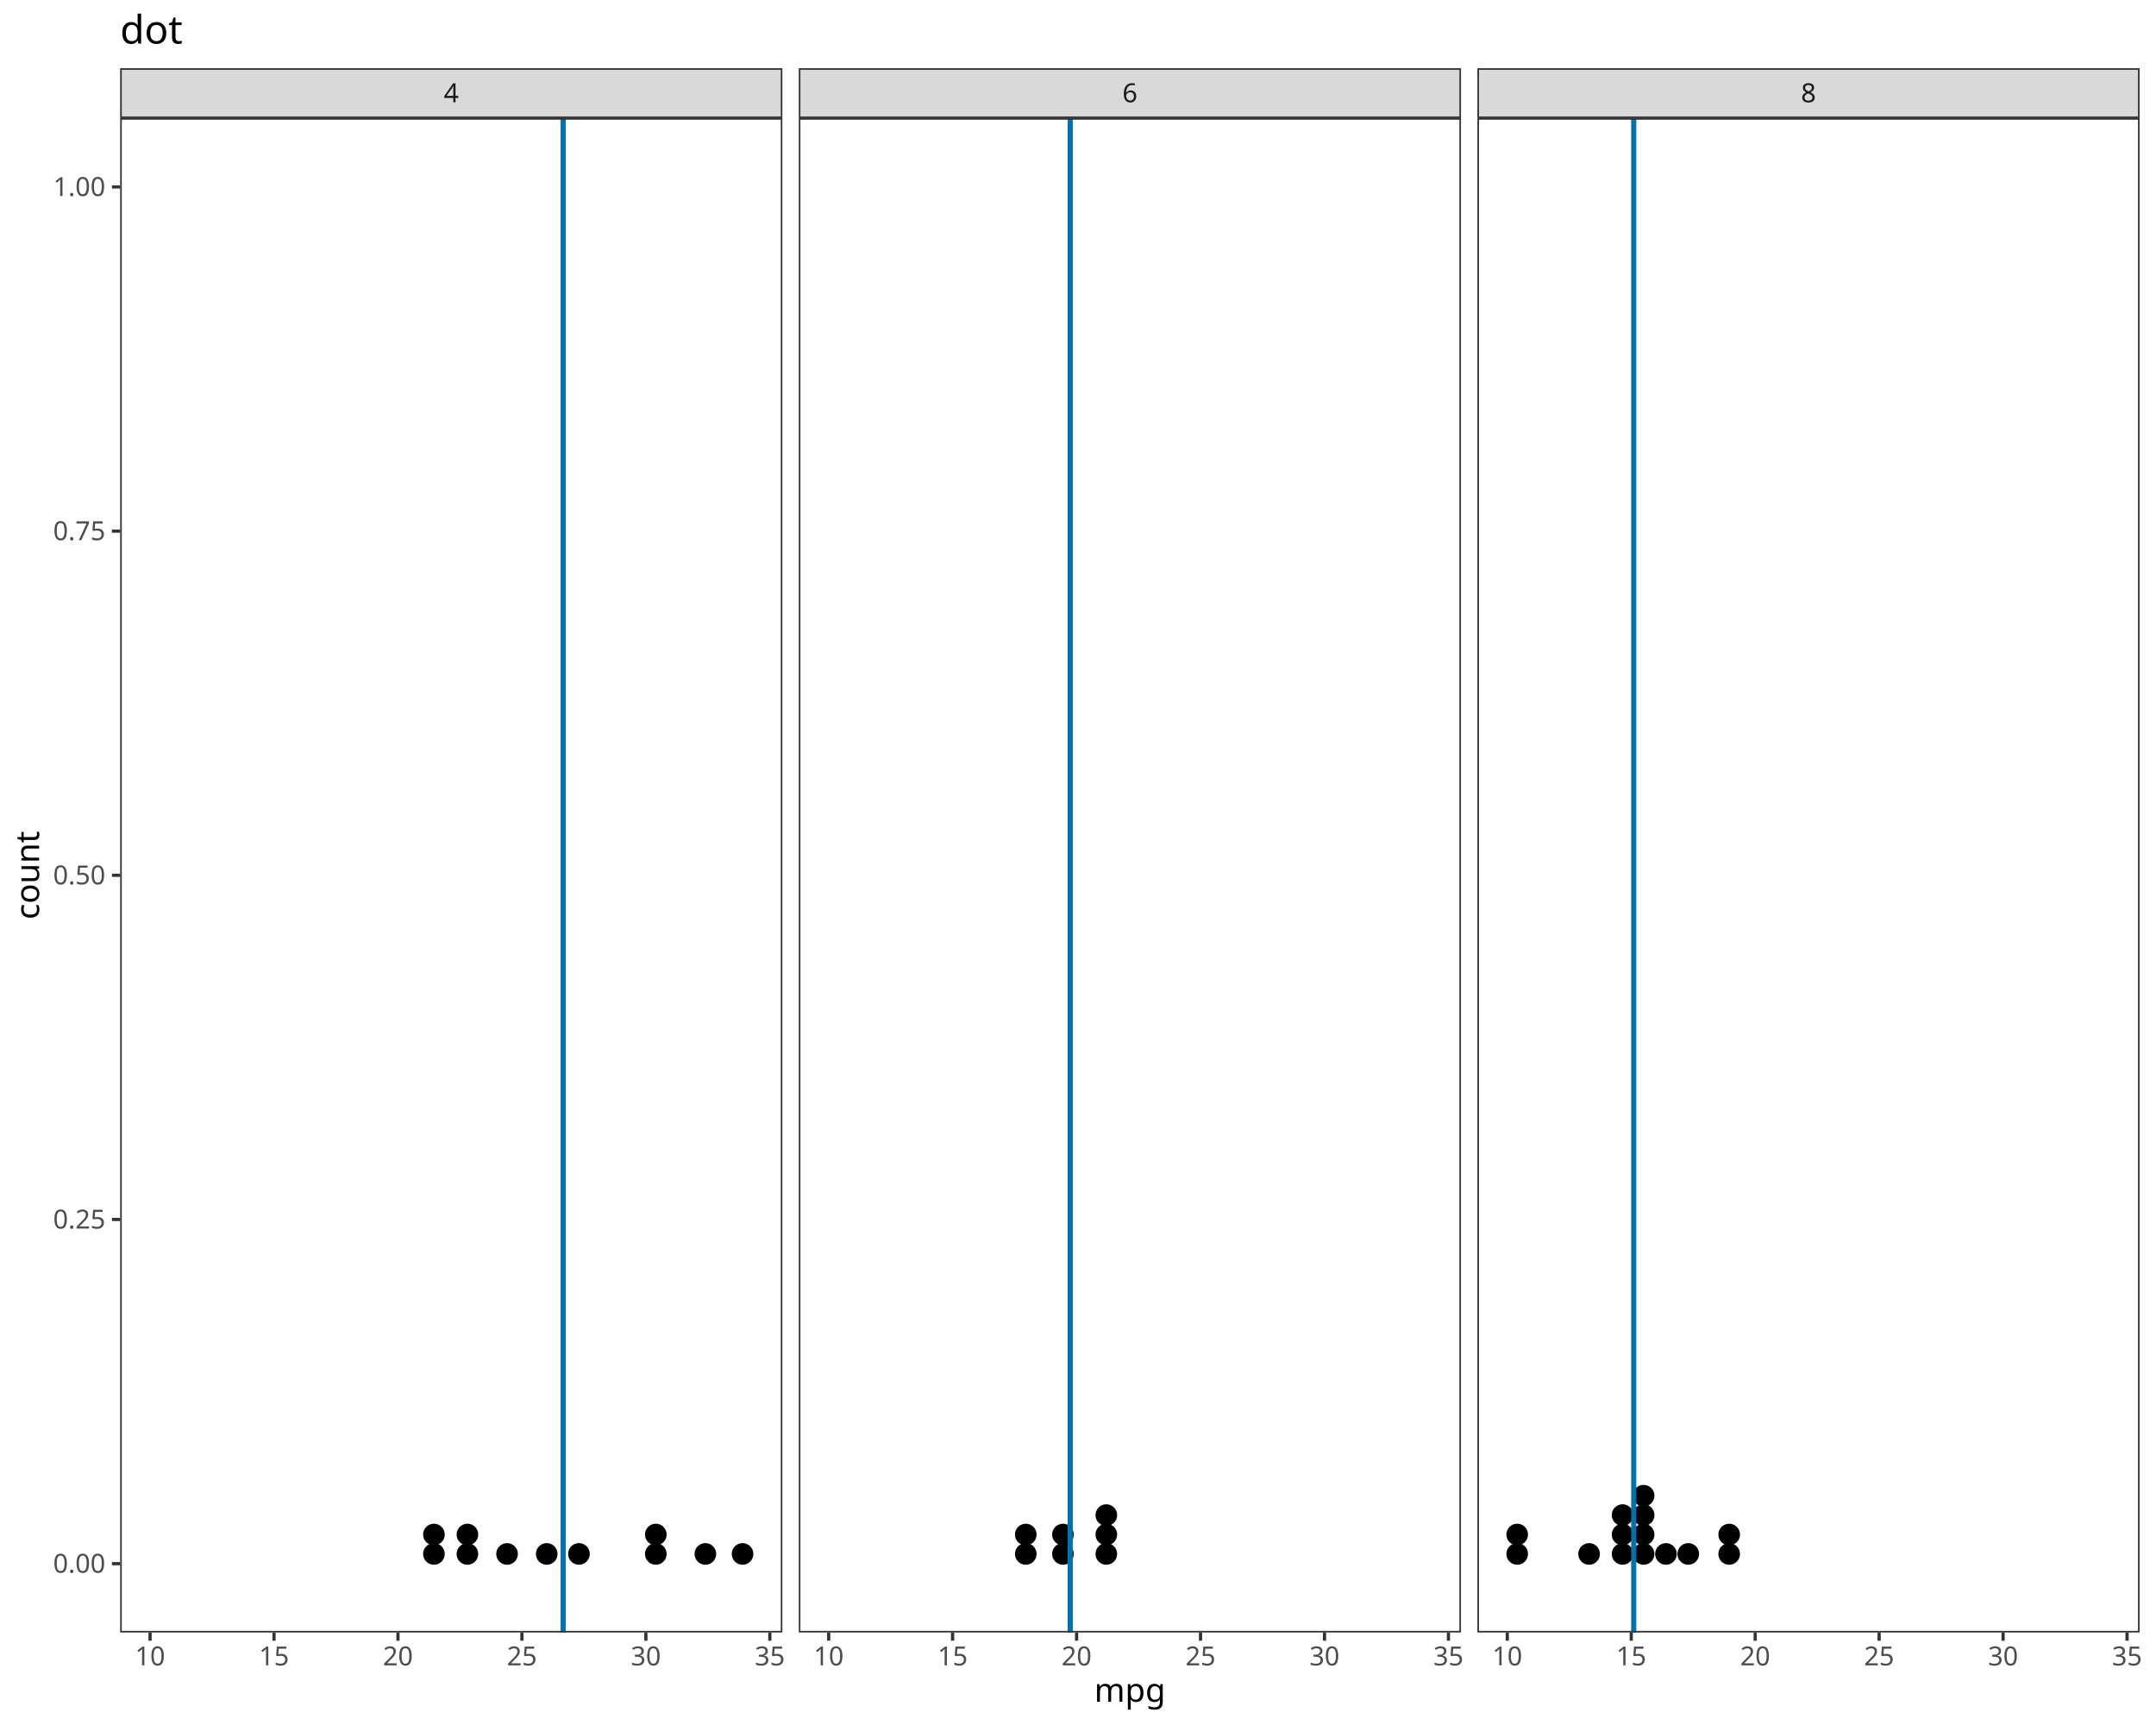
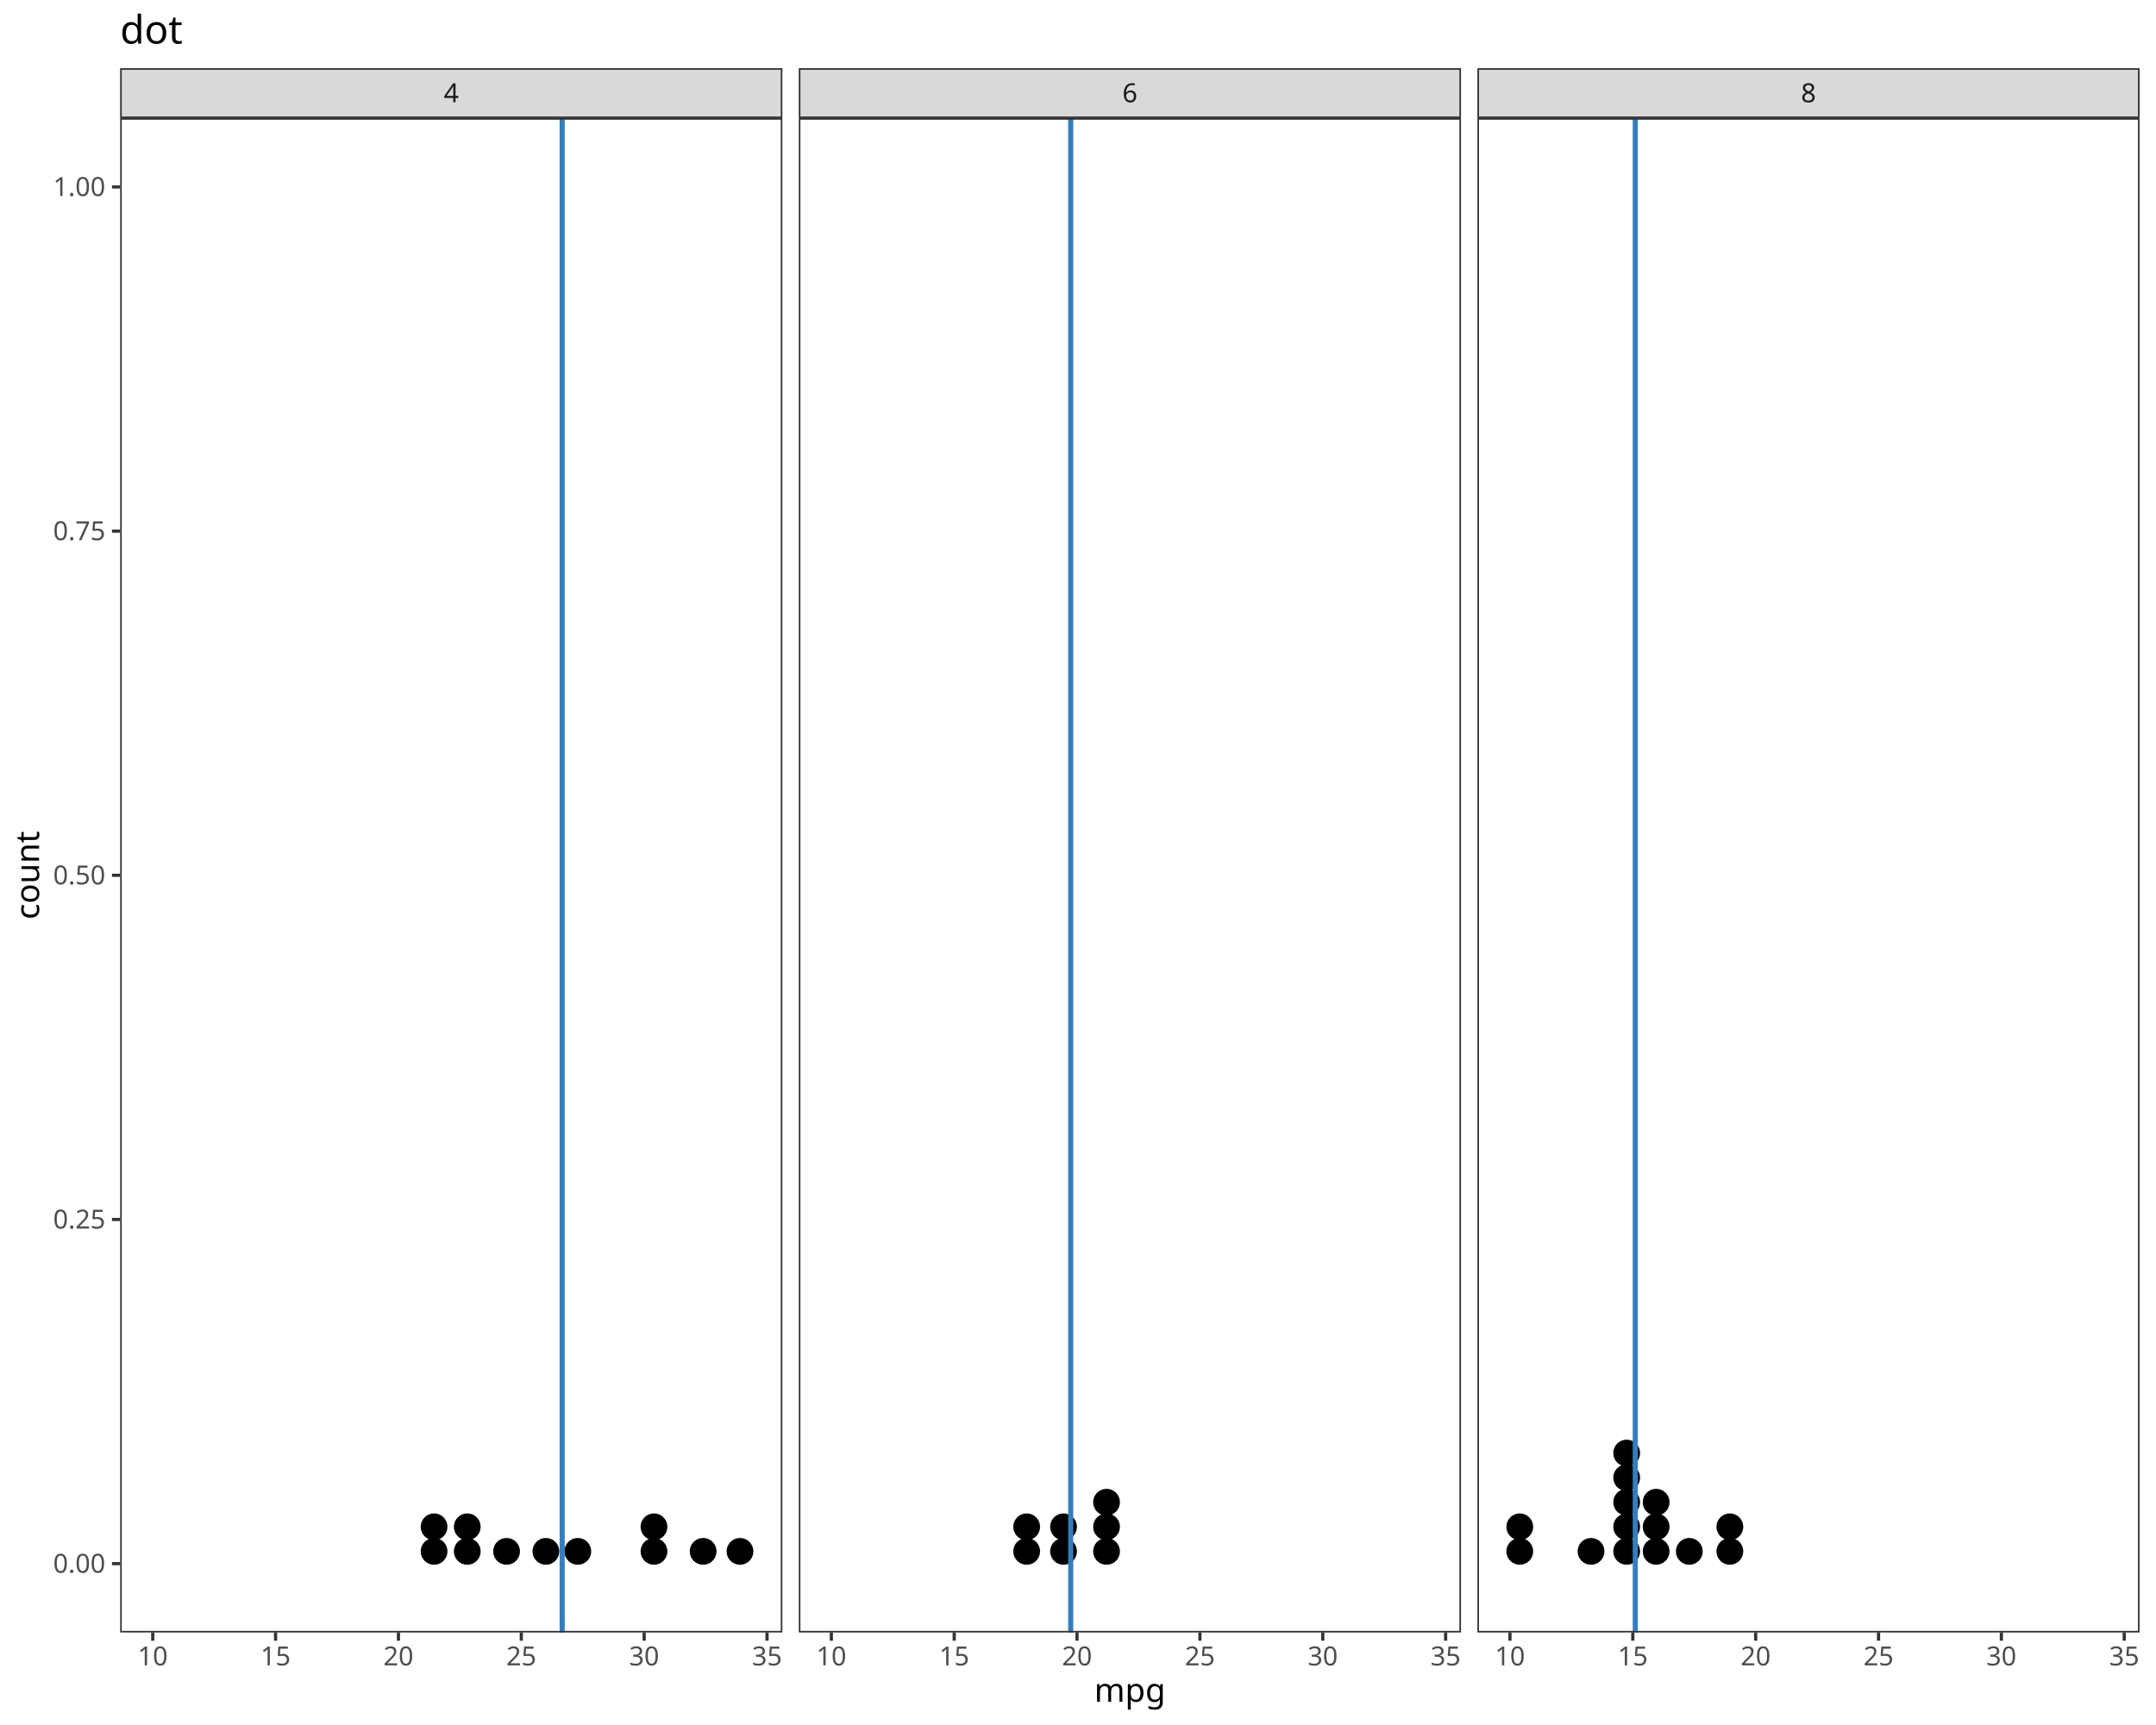
<svg xmlns="http://www.w3.org/2000/svg" class="svglite" data-engine-version="2.0" width="720.00pt" height="576.00pt" viewBox="0 0 720.00 576.00">
  <defs>
    <style type="text/css">
    .svglite line, .svglite polyline, .svglite polygon, .svglite path, .svglite rect, .svglite circle {
      fill: none;
      stroke: #000000;
      stroke-linecap: round;
      stroke-linejoin: round;
      stroke-miterlimit: 10.00;
    }
  </style>
  </defs>
  <rect width="100%" height="100%" style="stroke: none; fill: #FFFFFF;" />
  <defs>
    <clipPath id="cpMC4wMHw3MjAuMDB8MC4wMHw1NzYuMDA=">
      <rect x="0.00" y="0.00" width="720.00" height="576.00" />
    </clipPath>
  </defs>
  <g clip-path="url(#cpMC4wMHw3MjAuMDB8MC4wMHw1NzYuMDA=)">
    <rect x="0.00" y="0.00" width="720.00" height="576.00" style="stroke-width: 1.07; stroke: #FFFFFF; fill: #FFFFFF;" />
  </g>
  <defs>
    <clipPath id="cpNDAuMTN8MjYxLjI4fDM5LjQzfDU0NS4xMQ==">
      <rect x="40.13" y="39.43" width="221.14" height="505.68" />
    </clipPath>
  </defs>
  <g clip-path="url(#cpNDAuMTN8MjYxLjI4fDM5LjQzfDU0NS4xMQ==)">
    <rect x="40.13" y="39.43" width="221.14" height="505.68" style="stroke-width: 1.07; stroke: none; fill: #FFFFFF;" />
-     <circle cx="144.91" cy="518.88" r="3.24" style="stroke-width: 0.75; fill: #000000;" />
-     <circle cx="144.91" cy="512.40" r="3.24" style="stroke-width: 0.75; fill: #000000;" />
-     <circle cx="156.09" cy="518.88" r="3.24" style="stroke-width: 0.75; fill: #000000;" />
-     <circle cx="156.09" cy="512.40" r="3.24" style="stroke-width: 0.75; fill: #000000;" />
-     <circle cx="169.33" cy="518.88" r="3.24" style="stroke-width: 0.75; fill: #000000;" />
-     <circle cx="182.58" cy="518.88" r="3.24" style="stroke-width: 0.75; fill: #000000;" />
-     <circle cx="193.34" cy="518.88" r="3.24" style="stroke-width: 0.75; fill: #000000;" />
-     <circle cx="219.01" cy="518.88" r="3.24" style="stroke-width: 0.75; fill: #000000;" />
-     <circle cx="219.01" cy="512.40" r="3.24" style="stroke-width: 0.75; fill: #000000;" />
-     <circle cx="235.56" cy="518.88" r="3.24" style="stroke-width: 0.75; fill: #000000;" />
-     <circle cx="247.98" cy="518.88" r="3.24" style="stroke-width: 0.75; fill: #000000;" />
-     <line x1="188.07" y1="545.11" x2="188.07" y2="39.43" style="stroke-width: 1.71; stroke: #0072B2; stroke-linecap: butt;" />
+     <circle cx="144.96" cy="518.02" r="4.10" style="stroke-width: 0.75; fill: #000000;" />
+     <circle cx="144.96" cy="509.82" r="4.10" style="stroke-width: 0.75; fill: #000000;" />
+     <circle cx="156.04" cy="518.02" r="4.10" style="stroke-width: 0.75; fill: #000000;" />
+     <circle cx="156.04" cy="509.82" r="4.10" style="stroke-width: 0.75; fill: #000000;" />
+     <circle cx="169.17" cy="518.02" r="4.10" style="stroke-width: 0.75; fill: #000000;" />
+     <circle cx="182.30" cy="518.02" r="4.10" style="stroke-width: 0.75; fill: #000000;" />
+     <circle cx="192.96" cy="518.02" r="4.10" style="stroke-width: 0.75; fill: #000000;" />
+     <circle cx="218.40" cy="518.02" r="4.10" style="stroke-width: 0.75; fill: #000000;" />
+     <circle cx="218.40" cy="509.82" r="4.10" style="stroke-width: 0.75; fill: #000000;" />
+     <circle cx="234.81" cy="518.02" r="4.10" style="stroke-width: 0.75; fill: #000000;" />
+     <circle cx="247.12" cy="518.02" r="4.10" style="stroke-width: 0.75; fill: #000000;" />
+     <line x1="187.74" y1="545.11" x2="187.74" y2="39.43" style="stroke-width: 1.71; stroke: #357EBD; stroke-linecap: butt;" />
    <rect x="40.13" y="39.43" width="221.14" height="505.68" style="stroke-width: 1.07; stroke: #333333;" />
  </g>
  <g clip-path="url(#cpMC4wMHw3MjAuMDB8MC4wMHw1NzYuMDA=)">
</g>
  <defs>
    <clipPath id="cpMjY2Ljc2fDQ4Ny45MHwzOS40M3w1NDUuMTE=">
      <rect x="266.76" y="39.43" width="221.14" height="505.68" />
    </clipPath>
  </defs>
  <g clip-path="url(#cpMjY2Ljc2fDQ4Ny45MHwzOS40M3w1NDUuMTE=)">
    <rect x="266.76" y="39.43" width="221.14" height="505.68" style="stroke-width: 1.07; stroke: none; fill: #FFFFFF;" />
-     <circle cx="342.56" cy="518.88" r="3.24" style="stroke-width: 0.75; fill: #000000;" />
-     <circle cx="342.56" cy="512.40" r="3.24" style="stroke-width: 0.75; fill: #000000;" />
-     <circle cx="354.97" cy="518.88" r="3.24" style="stroke-width: 0.75; fill: #000000;" />
-     <circle cx="354.97" cy="512.40" r="3.24" style="stroke-width: 0.75; fill: #000000;" />
-     <circle cx="369.46" cy="518.88" r="3.24" style="stroke-width: 0.75; fill: #000000;" />
-     <circle cx="369.46" cy="512.40" r="3.24" style="stroke-width: 0.75; fill: #000000;" />
-     <circle cx="369.46" cy="505.91" r="3.24" style="stroke-width: 0.75; fill: #000000;" />
-     <line x1="357.40" y1="545.11" x2="357.40" y2="39.43" style="stroke-width: 1.71; stroke: #0072B2; stroke-linecap: butt;" />
+     <circle cx="342.86" cy="518.02" r="4.10" style="stroke-width: 0.75; fill: #000000;" />
+     <circle cx="342.86" cy="509.82" r="4.10" style="stroke-width: 0.75; fill: #000000;" />
+     <circle cx="355.17" cy="518.02" r="4.10" style="stroke-width: 0.75; fill: #000000;" />
+     <circle cx="355.17" cy="509.82" r="4.10" style="stroke-width: 0.75; fill: #000000;" />
+     <circle cx="369.53" cy="518.02" r="4.10" style="stroke-width: 0.75; fill: #000000;" />
+     <circle cx="369.53" cy="509.82" r="4.10" style="stroke-width: 0.75; fill: #000000;" />
+     <circle cx="369.53" cy="501.61" r="4.10" style="stroke-width: 0.75; fill: #000000;" />
+     <line x1="357.57" y1="545.11" x2="357.57" y2="39.43" style="stroke-width: 1.71; stroke: #357EBD; stroke-linecap: butt;" />
    <rect x="266.76" y="39.43" width="221.14" height="505.68" style="stroke-width: 1.07; stroke: #333333;" />
  </g>
  <g clip-path="url(#cpMC4wMHw3MjAuMDB8MC4wMHw1NzYuMDA=)">
</g>
  <defs>
    <clipPath id="cpNDkzLjM4fDcxNC41MnwzOS40M3w1NDUuMTE=">
      <rect x="493.38" y="39.43" width="221.14" height="505.68" />
    </clipPath>
  </defs>
  <g clip-path="url(#cpNDkzLjM4fDcxNC41MnwzOS40M3w1NDUuMTE=)">
    <rect x="493.38" y="39.43" width="221.14" height="505.68" style="stroke-width: 1.07; stroke: none; fill: #FFFFFF;" />
-     <circle cx="506.67" cy="518.88" r="3.24" style="stroke-width: 0.75; fill: #000000;" />
-     <circle cx="506.67" cy="512.40" r="3.24" style="stroke-width: 0.75; fill: #000000;" />
-     <circle cx="530.68" cy="518.88" r="3.24" style="stroke-width: 0.75; fill: #000000;" />
-     <circle cx="541.86" cy="518.88" r="3.24" style="stroke-width: 0.75; fill: #000000;" />
-     <circle cx="541.86" cy="512.40" r="3.24" style="stroke-width: 0.75; fill: #000000;" />
-     <circle cx="541.86" cy="505.91" r="3.24" style="stroke-width: 0.75; fill: #000000;" />
-     <circle cx="548.89" cy="518.88" r="3.24" style="stroke-width: 0.75; fill: #000000;" />
-     <circle cx="548.89" cy="512.40" r="3.24" style="stroke-width: 0.75; fill: #000000;" />
-     <circle cx="548.89" cy="505.91" r="3.24" style="stroke-width: 0.75; fill: #000000;" />
-     <circle cx="548.89" cy="499.43" r="3.24" style="stroke-width: 0.75; fill: #000000;" />
-     <circle cx="556.35" cy="518.88" r="3.24" style="stroke-width: 0.75; fill: #000000;" />
-     <circle cx="563.80" cy="518.88" r="3.24" style="stroke-width: 0.75; fill: #000000;" />
-     <circle cx="577.46" cy="518.88" r="3.24" style="stroke-width: 0.75; fill: #000000;" />
-     <circle cx="577.46" cy="512.40" r="3.24" style="stroke-width: 0.75; fill: #000000;" />
-     <line x1="545.58" y1="545.11" x2="545.58" y2="39.43" style="stroke-width: 1.71; stroke: #0072B2; stroke-linecap: butt;" />
+     <circle cx="507.53" cy="518.02" r="4.10" style="stroke-width: 0.75; fill: #000000;" />
+     <circle cx="507.53" cy="509.82" r="4.10" style="stroke-width: 0.75; fill: #000000;" />
+     <circle cx="531.33" cy="518.02" r="4.10" style="stroke-width: 0.75; fill: #000000;" />
+     <circle cx="543.23" cy="518.02" r="4.10" style="stroke-width: 0.75; fill: #000000;" />
+     <circle cx="543.23" cy="509.82" r="4.10" style="stroke-width: 0.75; fill: #000000;" />
+     <circle cx="543.23" cy="501.61" r="4.10" style="stroke-width: 0.75; fill: #000000;" />
+     <circle cx="543.23" cy="493.41" r="4.10" style="stroke-width: 0.75; fill: #000000;" />
+     <circle cx="543.23" cy="485.20" r="4.10" style="stroke-width: 0.75; fill: #000000;" />
+     <circle cx="553.07" cy="518.02" r="4.10" style="stroke-width: 0.75; fill: #000000;" />
+     <circle cx="553.07" cy="509.82" r="4.10" style="stroke-width: 0.75; fill: #000000;" />
+     <circle cx="553.07" cy="501.61" r="4.10" style="stroke-width: 0.75; fill: #000000;" />
+     <circle cx="564.15" cy="518.02" r="4.10" style="stroke-width: 0.75; fill: #000000;" />
+     <circle cx="577.69" cy="518.02" r="4.10" style="stroke-width: 0.75; fill: #000000;" />
+     <circle cx="577.69" cy="509.82" r="4.10" style="stroke-width: 0.75; fill: #000000;" />
+     <line x1="546.10" y1="545.11" x2="546.10" y2="39.43" style="stroke-width: 1.71; stroke: #357EBD; stroke-linecap: butt;" />
    <rect x="493.38" y="39.43" width="221.14" height="505.68" style="stroke-width: 1.07; stroke: #333333;" />
  </g>
  <g clip-path="url(#cpMC4wMHw3MjAuMDB8MC4wMHw1NzYuMDA=)">
</g>
  <defs>
    <clipPath id="cpNDAuMTN8MjYxLjI4fDIyLjc4fDM5LjQz">
      <rect x="40.13" y="22.78" width="221.14" height="16.65" />
    </clipPath>
  </defs>
  <g clip-path="url(#cpNDAuMTN8MjYxLjI4fDIyLjc4fDM5LjQz)">
    <rect x="40.13" y="22.78" width="221.14" height="16.65" style="stroke-width: 1.07; stroke: #333333; fill: #D9D9D9;" />
    <text x="150.70" y="34.14" text-anchor="middle" style="font-size: 8.80px; fill: #1A1A1A; font-family: sans;" textLength="4.89px" lengthAdjust="spacingAndGlyphs">4</text>
  </g>
  <g clip-path="url(#cpMC4wMHw3MjAuMDB8MC4wMHw1NzYuMDA=)">
</g>
  <defs>
    <clipPath id="cpMjY2Ljc2fDQ4Ny45MHwyMi43OHwzOS40Mw==">
      <rect x="266.76" y="22.78" width="221.14" height="16.65" />
    </clipPath>
  </defs>
  <g clip-path="url(#cpMjY2Ljc2fDQ4Ny45MHwyMi43OHwzOS40Mw==)">
    <rect x="266.76" y="22.78" width="221.14" height="16.65" style="stroke-width: 1.07; stroke: #333333; fill: #D9D9D9;" />
    <text x="377.33" y="34.14" text-anchor="middle" style="font-size: 8.80px; fill: #1A1A1A; font-family: sans;" textLength="4.89px" lengthAdjust="spacingAndGlyphs">6</text>
  </g>
  <g clip-path="url(#cpMC4wMHw3MjAuMDB8MC4wMHw1NzYuMDA=)">
</g>
  <defs>
    <clipPath id="cpNDkzLjM4fDcxNC41MnwyMi43OHwzOS40Mw==">
      <rect x="493.38" y="22.78" width="221.14" height="16.65" />
    </clipPath>
  </defs>
  <g clip-path="url(#cpNDkzLjM4fDcxNC41MnwyMi43OHwzOS40Mw==)">
    <rect x="493.38" y="22.78" width="221.14" height="16.65" style="stroke-width: 1.07; stroke: #333333; fill: #D9D9D9;" />
    <text x="603.95" y="34.14" text-anchor="middle" style="font-size: 8.80px; fill: #1A1A1A; font-family: sans;" textLength="4.89px" lengthAdjust="spacingAndGlyphs">8</text>
  </g>
  <g clip-path="url(#cpMC4wMHw3MjAuMDB8MC4wMHw1NzYuMDA=)">
-     <polyline points="50.12,547.85 50.12,545.11 " style="stroke-width: 1.07; stroke: #333333; stroke-linecap: butt;" />
-     <polyline points="91.51,547.85 91.51,545.11 " style="stroke-width: 1.07; stroke: #333333; stroke-linecap: butt;" />
-     <polyline points="132.90,547.85 132.90,545.11 " style="stroke-width: 1.07; stroke: #333333; stroke-linecap: butt;" />
-     <polyline points="174.30,547.85 174.30,545.11 " style="stroke-width: 1.07; stroke: #333333; stroke-linecap: butt;" />
-     <polyline points="215.69,547.85 215.69,545.11 " style="stroke-width: 1.07; stroke: #333333; stroke-linecap: butt;" />
-     <polyline points="257.09,547.85 257.09,545.11 " style="stroke-width: 1.07; stroke: #333333; stroke-linecap: butt;" />
-     <text x="50.12" y="556.10" text-anchor="middle" style="font-size: 8.80px; fill: #4D4D4D; font-family: sans;" textLength="9.79px" lengthAdjust="spacingAndGlyphs">10</text>
-     <text x="91.51" y="556.10" text-anchor="middle" style="font-size: 8.80px; fill: #4D4D4D; font-family: sans;" textLength="9.79px" lengthAdjust="spacingAndGlyphs">15</text>
-     <text x="132.90" y="556.10" text-anchor="middle" style="font-size: 8.80px; fill: #4D4D4D; font-family: sans;" textLength="9.79px" lengthAdjust="spacingAndGlyphs">20</text>
-     <text x="174.30" y="556.10" text-anchor="middle" style="font-size: 8.80px; fill: #4D4D4D; font-family: sans;" textLength="9.79px" lengthAdjust="spacingAndGlyphs">25</text>
-     <text x="215.69" y="556.10" text-anchor="middle" style="font-size: 8.80px; fill: #4D4D4D; font-family: sans;" textLength="9.79px" lengthAdjust="spacingAndGlyphs">30</text>
-     <text x="257.09" y="556.10" text-anchor="middle" style="font-size: 8.80px; fill: #4D4D4D; font-family: sans;" textLength="9.79px" lengthAdjust="spacingAndGlyphs">35</text>
-     <polyline points="276.74,547.85 276.74,545.11 " style="stroke-width: 1.07; stroke: #333333; stroke-linecap: butt;" />
-     <polyline points="318.13,547.85 318.13,545.11 " style="stroke-width: 1.07; stroke: #333333; stroke-linecap: butt;" />
-     <polyline points="359.53,547.85 359.53,545.11 " style="stroke-width: 1.07; stroke: #333333; stroke-linecap: butt;" />
-     <polyline points="400.92,547.85 400.92,545.11 " style="stroke-width: 1.07; stroke: #333333; stroke-linecap: butt;" />
-     <polyline points="442.32,547.85 442.32,545.11 " style="stroke-width: 1.07; stroke: #333333; stroke-linecap: butt;" />
-     <polyline points="483.71,547.85 483.71,545.11 " style="stroke-width: 1.07; stroke: #333333; stroke-linecap: butt;" />
-     <text x="276.74" y="556.10" text-anchor="middle" style="font-size: 8.80px; fill: #4D4D4D; font-family: sans;" textLength="9.79px" lengthAdjust="spacingAndGlyphs">10</text>
-     <text x="318.13" y="556.10" text-anchor="middle" style="font-size: 8.80px; fill: #4D4D4D; font-family: sans;" textLength="9.79px" lengthAdjust="spacingAndGlyphs">15</text>
-     <text x="359.53" y="556.10" text-anchor="middle" style="font-size: 8.80px; fill: #4D4D4D; font-family: sans;" textLength="9.79px" lengthAdjust="spacingAndGlyphs">20</text>
-     <text x="400.92" y="556.10" text-anchor="middle" style="font-size: 8.80px; fill: #4D4D4D; font-family: sans;" textLength="9.79px" lengthAdjust="spacingAndGlyphs">25</text>
-     <text x="442.32" y="556.10" text-anchor="middle" style="font-size: 8.80px; fill: #4D4D4D; font-family: sans;" textLength="9.79px" lengthAdjust="spacingAndGlyphs">30</text>
-     <text x="483.71" y="556.10" text-anchor="middle" style="font-size: 8.80px; fill: #4D4D4D; font-family: sans;" textLength="9.79px" lengthAdjust="spacingAndGlyphs">35</text>
-     <polyline points="503.36,547.85 503.36,545.11 " style="stroke-width: 1.07; stroke: #333333; stroke-linecap: butt;" />
-     <polyline points="544.76,547.85 544.76,545.11 " style="stroke-width: 1.07; stroke: #333333; stroke-linecap: butt;" />
-     <polyline points="586.15,547.85 586.15,545.11 " style="stroke-width: 1.07; stroke: #333333; stroke-linecap: butt;" />
-     <polyline points="627.54,547.85 627.54,545.11 " style="stroke-width: 1.07; stroke: #333333; stroke-linecap: butt;" />
-     <polyline points="668.94,547.85 668.94,545.11 " style="stroke-width: 1.07; stroke: #333333; stroke-linecap: butt;" />
-     <polyline points="710.33,547.85 710.33,545.11 " style="stroke-width: 1.07; stroke: #333333; stroke-linecap: butt;" />
-     <text x="503.36" y="556.10" text-anchor="middle" style="font-size: 8.80px; fill: #4D4D4D; font-family: sans;" textLength="9.79px" lengthAdjust="spacingAndGlyphs">10</text>
-     <text x="544.76" y="556.10" text-anchor="middle" style="font-size: 8.80px; fill: #4D4D4D; font-family: sans;" textLength="9.79px" lengthAdjust="spacingAndGlyphs">15</text>
-     <text x="586.15" y="556.10" text-anchor="middle" style="font-size: 8.80px; fill: #4D4D4D; font-family: sans;" textLength="9.79px" lengthAdjust="spacingAndGlyphs">20</text>
-     <text x="627.54" y="556.10" text-anchor="middle" style="font-size: 8.80px; fill: #4D4D4D; font-family: sans;" textLength="9.79px" lengthAdjust="spacingAndGlyphs">25</text>
-     <text x="668.94" y="556.10" text-anchor="middle" style="font-size: 8.80px; fill: #4D4D4D; font-family: sans;" textLength="9.79px" lengthAdjust="spacingAndGlyphs">30</text>
-     <text x="710.33" y="556.10" text-anchor="middle" style="font-size: 8.80px; fill: #4D4D4D; font-family: sans;" textLength="9.79px" lengthAdjust="spacingAndGlyphs">35</text>
+     <polyline points="51.01,547.85 51.01,545.11 " style="stroke-width: 1.07; stroke: #333333; stroke-linecap: butt;" />
+     <polyline points="92.03,547.85 92.03,545.11 " style="stroke-width: 1.07; stroke: #333333; stroke-linecap: butt;" />
+     <polyline points="133.06,547.85 133.06,545.11 " style="stroke-width: 1.07; stroke: #333333; stroke-linecap: butt;" />
+     <polyline points="174.09,547.85 174.09,545.11 " style="stroke-width: 1.07; stroke: #333333; stroke-linecap: butt;" />
+     <polyline points="215.12,547.85 215.12,545.11 " style="stroke-width: 1.07; stroke: #333333; stroke-linecap: butt;" />
+     <polyline points="256.15,547.85 256.15,545.11 " style="stroke-width: 1.07; stroke: #333333; stroke-linecap: butt;" />
+     <text x="51.01" y="556.10" text-anchor="middle" style="font-size: 8.80px; fill: #4D4D4D; font-family: sans;" textLength="9.79px" lengthAdjust="spacingAndGlyphs">10</text>
+     <text x="92.03" y="556.10" text-anchor="middle" style="font-size: 8.80px; fill: #4D4D4D; font-family: sans;" textLength="9.79px" lengthAdjust="spacingAndGlyphs">15</text>
+     <text x="133.06" y="556.10" text-anchor="middle" style="font-size: 8.80px; fill: #4D4D4D; font-family: sans;" textLength="9.79px" lengthAdjust="spacingAndGlyphs">20</text>
+     <text x="174.09" y="556.10" text-anchor="middle" style="font-size: 8.80px; fill: #4D4D4D; font-family: sans;" textLength="9.79px" lengthAdjust="spacingAndGlyphs">25</text>
+     <text x="215.12" y="556.10" text-anchor="middle" style="font-size: 8.80px; fill: #4D4D4D; font-family: sans;" textLength="9.79px" lengthAdjust="spacingAndGlyphs">30</text>
+     <text x="256.15" y="556.10" text-anchor="middle" style="font-size: 8.80px; fill: #4D4D4D; font-family: sans;" textLength="9.79px" lengthAdjust="spacingAndGlyphs">35</text>
+     <polyline points="277.63,547.85 277.63,545.11 " style="stroke-width: 1.07; stroke: #333333; stroke-linecap: butt;" />
+     <polyline points="318.66,547.85 318.66,545.11 " style="stroke-width: 1.07; stroke: #333333; stroke-linecap: butt;" />
+     <polyline points="359.68,547.85 359.68,545.11 " style="stroke-width: 1.07; stroke: #333333; stroke-linecap: butt;" />
+     <polyline points="400.71,547.85 400.71,545.11 " style="stroke-width: 1.07; stroke: #333333; stroke-linecap: butt;" />
+     <polyline points="441.74,547.85 441.74,545.11 " style="stroke-width: 1.07; stroke: #333333; stroke-linecap: butt;" />
+     <polyline points="482.77,547.85 482.77,545.11 " style="stroke-width: 1.07; stroke: #333333; stroke-linecap: butt;" />
+     <text x="277.63" y="556.10" text-anchor="middle" style="font-size: 8.80px; fill: #4D4D4D; font-family: sans;" textLength="9.79px" lengthAdjust="spacingAndGlyphs">10</text>
+     <text x="318.66" y="556.10" text-anchor="middle" style="font-size: 8.80px; fill: #4D4D4D; font-family: sans;" textLength="9.79px" lengthAdjust="spacingAndGlyphs">15</text>
+     <text x="359.68" y="556.10" text-anchor="middle" style="font-size: 8.80px; fill: #4D4D4D; font-family: sans;" textLength="9.79px" lengthAdjust="spacingAndGlyphs">20</text>
+     <text x="400.71" y="556.10" text-anchor="middle" style="font-size: 8.80px; fill: #4D4D4D; font-family: sans;" textLength="9.79px" lengthAdjust="spacingAndGlyphs">25</text>
+     <text x="441.74" y="556.10" text-anchor="middle" style="font-size: 8.80px; fill: #4D4D4D; font-family: sans;" textLength="9.79px" lengthAdjust="spacingAndGlyphs">30</text>
+     <text x="482.77" y="556.10" text-anchor="middle" style="font-size: 8.80px; fill: #4D4D4D; font-family: sans;" textLength="9.79px" lengthAdjust="spacingAndGlyphs">35</text>
+     <polyline points="504.25,547.85 504.25,545.11 " style="stroke-width: 1.07; stroke: #333333; stroke-linecap: butt;" />
+     <polyline points="545.28,547.85 545.28,545.11 " style="stroke-width: 1.07; stroke: #333333; stroke-linecap: butt;" />
+     <polyline points="586.31,547.85 586.31,545.11 " style="stroke-width: 1.07; stroke: #333333; stroke-linecap: butt;" />
+     <polyline points="627.34,547.85 627.34,545.11 " style="stroke-width: 1.07; stroke: #333333; stroke-linecap: butt;" />
+     <polyline points="668.36,547.85 668.36,545.11 " style="stroke-width: 1.07; stroke: #333333; stroke-linecap: butt;" />
+     <polyline points="709.39,547.85 709.39,545.11 " style="stroke-width: 1.07; stroke: #333333; stroke-linecap: butt;" />
+     <text x="504.25" y="556.10" text-anchor="middle" style="font-size: 8.80px; fill: #4D4D4D; font-family: sans;" textLength="9.79px" lengthAdjust="spacingAndGlyphs">10</text>
+     <text x="545.28" y="556.10" text-anchor="middle" style="font-size: 8.80px; fill: #4D4D4D; font-family: sans;" textLength="9.79px" lengthAdjust="spacingAndGlyphs">15</text>
+     <text x="586.31" y="556.10" text-anchor="middle" style="font-size: 8.80px; fill: #4D4D4D; font-family: sans;" textLength="9.79px" lengthAdjust="spacingAndGlyphs">20</text>
+     <text x="627.34" y="556.10" text-anchor="middle" style="font-size: 8.80px; fill: #4D4D4D; font-family: sans;" textLength="9.79px" lengthAdjust="spacingAndGlyphs">25</text>
+     <text x="668.36" y="556.10" text-anchor="middle" style="font-size: 8.80px; fill: #4D4D4D; font-family: sans;" textLength="9.79px" lengthAdjust="spacingAndGlyphs">30</text>
+     <text x="709.39" y="556.10" text-anchor="middle" style="font-size: 8.80px; fill: #4D4D4D; font-family: sans;" textLength="9.79px" lengthAdjust="spacingAndGlyphs">35</text>
    <text x="35.20" y="525.16" text-anchor="end" style="font-size: 8.80px; fill: #4D4D4D; font-family: sans;" textLength="17.13px" lengthAdjust="spacingAndGlyphs">0.00</text>
    <text x="35.20" y="410.23" text-anchor="end" style="font-size: 8.80px; fill: #4D4D4D; font-family: sans;" textLength="17.13px" lengthAdjust="spacingAndGlyphs">0.25</text>
    <text x="35.20" y="295.30" text-anchor="end" style="font-size: 8.80px; fill: #4D4D4D; font-family: sans;" textLength="17.13px" lengthAdjust="spacingAndGlyphs">0.50</text>
    <text x="35.20" y="180.37" text-anchor="end" style="font-size: 8.80px; fill: #4D4D4D; font-family: sans;" textLength="17.13px" lengthAdjust="spacingAndGlyphs">0.75</text>
    <text x="35.20" y="65.45" text-anchor="end" style="font-size: 8.80px; fill: #4D4D4D; font-family: sans;" textLength="17.13px" lengthAdjust="spacingAndGlyphs">1.00</text>
    <polyline points="37.39,522.13 40.13,522.13 " style="stroke-width: 1.07; stroke: #333333; stroke-linecap: butt;" />
    <polyline points="37.39,407.20 40.13,407.20 " style="stroke-width: 1.07; stroke: #333333; stroke-linecap: butt;" />
    <polyline points="37.39,292.27 40.13,292.27 " style="stroke-width: 1.07; stroke: #333333; stroke-linecap: butt;" />
    <polyline points="37.39,177.35 40.13,177.35 " style="stroke-width: 1.07; stroke: #333333; stroke-linecap: butt;" />
    <polyline points="37.39,62.42 40.13,62.42 " style="stroke-width: 1.07; stroke: #333333; stroke-linecap: butt;" />
    <text x="377.33" y="568.24" text-anchor="middle" style="font-size: 11.00px; font-family: sans;" textLength="21.40px" lengthAdjust="spacingAndGlyphs">mpg</text>
    <text transform="translate(13.05,292.27) rotate(-90)" text-anchor="middle" style="font-size: 11.00px; font-family: sans;" textLength="26.91px" lengthAdjust="spacingAndGlyphs">count</text>
    <text x="40.13" y="14.56" style="font-size: 13.20px; font-family: sans;" textLength="18.35px" lengthAdjust="spacingAndGlyphs">dot</text>
  </g>
</svg>
